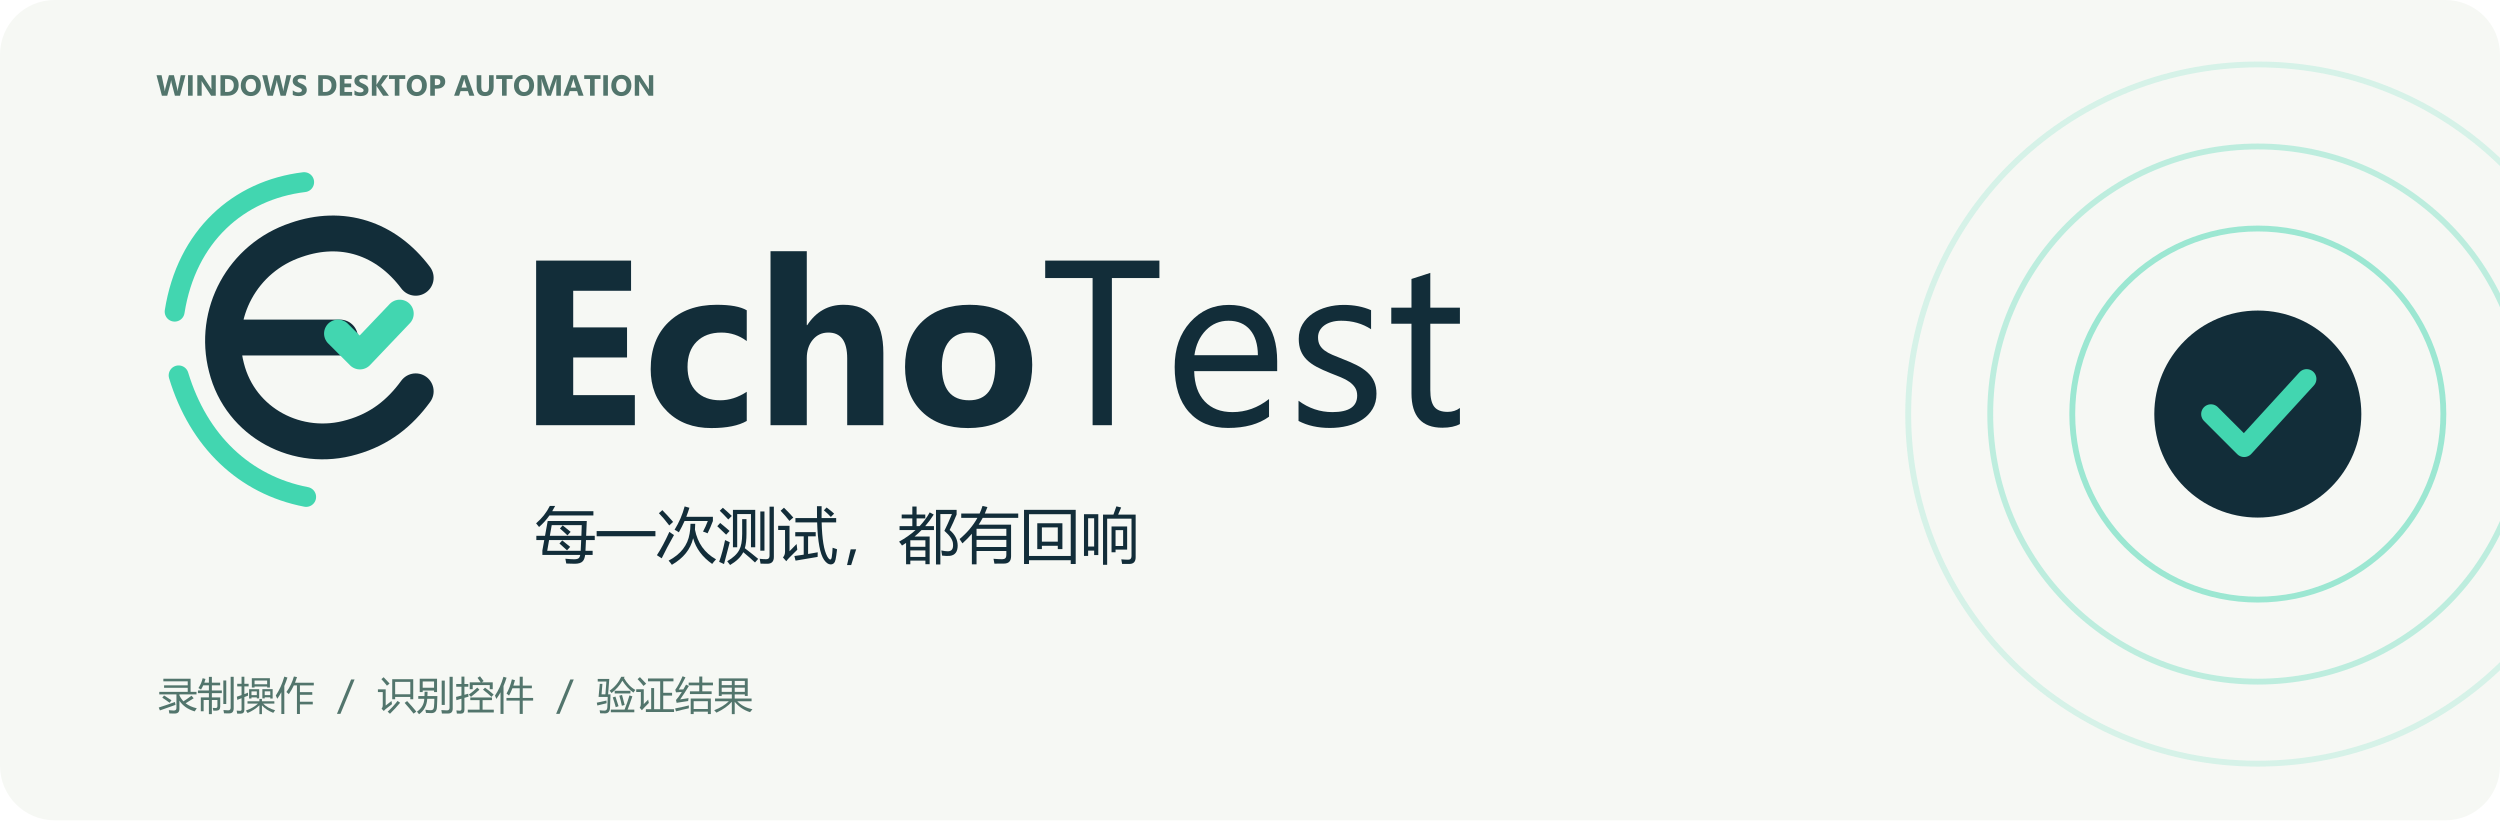
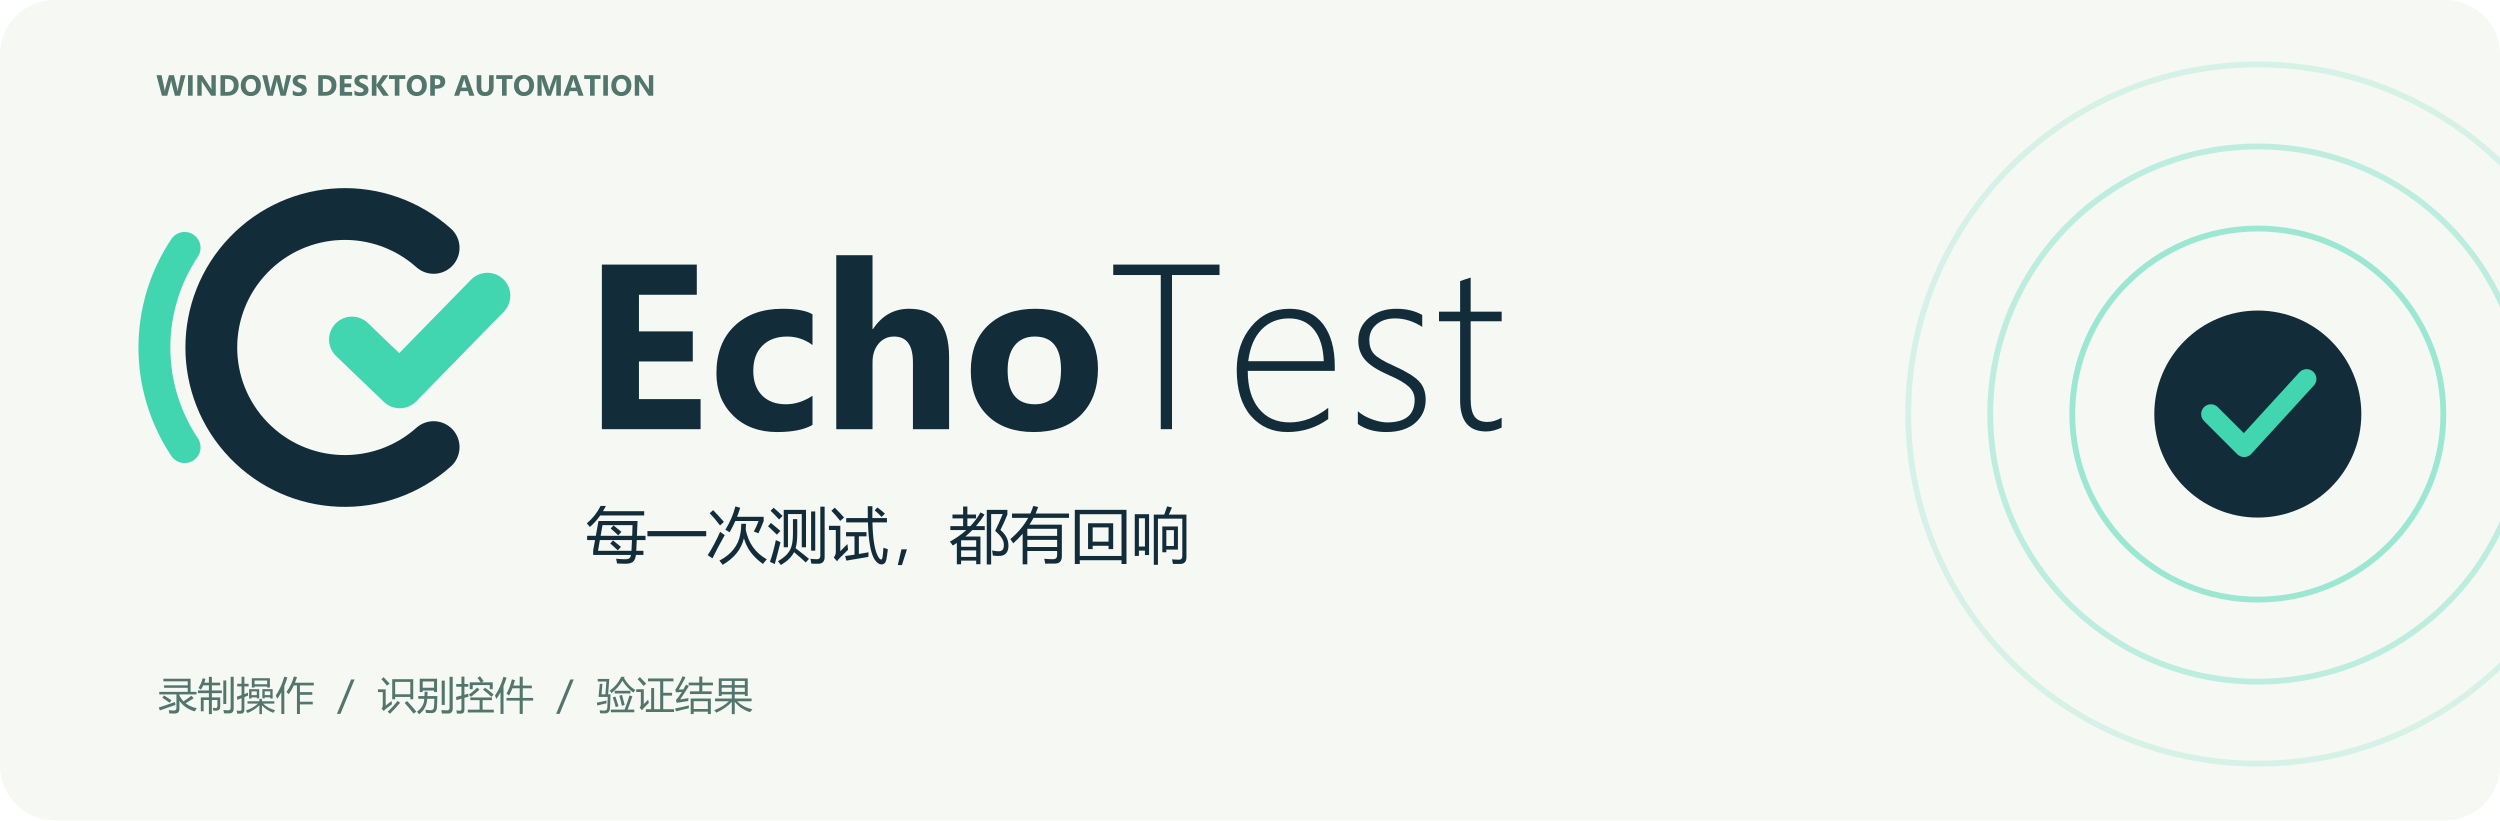
<svg xmlns="http://www.w3.org/2000/svg" width="1280" height="420" viewBox="0 0 1280 420" role="img" aria-label="EchoTest">
  <rect width="1280" height="420" rx="28" fill="#F6F8F4" />
  <g transform="translate(68 80) scale(1.02)">
    <g fill="none" stroke-linecap="round" stroke-linejoin="round">
-       <path d="M21 78C27 40 53 17 86 13M23 110C33 143 56 165 87 171" stroke="#42D6B0" stroke-width="10" />
-       <path d="M142 61C127 41 105 34 82 42C55 51 40 79 47 106C54 134 83 149 110 141C124 137 134 129 142 118M47 91H104" stroke="#122D39" stroke-width="18" />
-       <path d="M103 89L114 100L134 79" stroke="#42D6B0" stroke-width="14" />
+       <path d="M26 46A90 90 0 0 0 26 146" stroke="#42D6B0" stroke-width="16" />
+       <path d="M151 46A67 67 0 1 0 151 146" stroke="#122D39" stroke-width="26" />
+       <path d="M110 92L134 115L178 70" stroke="#42D6B0" stroke-width="23" />
    </g>
-     <g fill="#122D39" transform="translate(193 135) scale(0.0576172 -0.0576172)">
+     <g fill="#122D39" transform="translate(226 137) scale(0.0576172 -0.0576172)">
      <path transform="translate(0.000 0)" d="M1024 0H164V1434H991V1171H487V852H956V590H487V262H1024Z" />
      <path transform="translate(1090.000 0)" d="M909 37Q802 -25 600 -25Q364 -25 218.0 118.0Q72 261 72 487Q72 748 228.5 898.5Q385 1049 647 1049Q828 1049 909 1001V733Q810 807 688 807Q552 807 472.5 727.5Q393 648 393 508Q393 372 469.0 294.5Q545 217 678 217Q796 217 909 291Z" />
      <path transform="translate(2073.000 0)" d="M1116 0H801V582Q801 807 637 807Q553 807 501.0 744.0Q449 681 449 584V0H133V1516H449V872H453Q569 1049 768 1049Q1116 1049 1116 629Z" />
      <path transform="translate(3306.000 0)" d="M621 -25Q365 -25 218.5 118.5Q72 262 72 508Q72 762 224.0 905.5Q376 1049 635 1049Q890 1049 1035.0 905.5Q1180 762 1180 526Q1180 271 1030.5 123.0Q881 -25 621 -25ZM629 807Q517 807 455.0 730.0Q393 653 393 512Q393 217 631 217Q858 217 858 520Q858 807 629 807Z" />
    </g>
-     <g fill="#122D39" transform="translate(455.6191 135) scale(0.0576172 -0.0576172)">
-       <path transform="translate(0.000 0)" d="M1036 1282H622V0H454V1282H41V1434H1036Z" />
-       <path transform="translate(1073.000 0)" d="M989 471H266Q270 300 358.0 207.0Q446 114 600 114Q773 114 918 228V74Q783 -24 561 -24Q344 -24 220.0 115.5Q96 255 96 508Q96 747 231.5 897.5Q367 1048 568 1048Q769 1048 879.0 918.0Q989 788 989 557ZM821 610Q820 752 752.5 831.0Q685 910 565 910Q449 910 368.0 827.0Q287 744 268 610Z" />
-       <path transform="translate(2144.000 0)" d="M104 37V213Q238 114 399 114Q615 114 615 258Q615 299 596.5 327.5Q578 356 546.5 378.0Q515 400 472.5 417.5Q430 435 381 454Q313 481 261.5 508.5Q210 536 175.5 570.5Q141 605 123.5 649.0Q106 693 106 752Q106 824 139.0 879.5Q172 935 227.0 972.5Q282 1010 352.5 1029.0Q423 1048 498 1048Q631 1048 736 1002V836Q623 910 476 910Q430 910 393.0 899.5Q356 889 329.5 870.0Q303 851 288.5 824.5Q274 798 274 766Q274 726 288.5 699.0Q303 672 331.0 651.0Q359 630 399.0 613.0Q439 596 490 576Q558 550 612.0 522.5Q666 495 704.0 460.5Q742 426 762.5 381.0Q783 336 783 274Q783 198 749.5 142.0Q716 86 660.0 49.0Q604 12 531.0 -6.0Q458 -24 378 -24Q220 -24 104 37Z" />
-       <path transform="translate(3013.000 0)" d="M641 10Q583 -22 488 -22Q219 -22 219 278V884H43V1024H219V1274L383 1327V1024H641V884H383V307Q383 204 418.0 160.0Q453 116 534 116Q596 116 641 150Z" />
+     <g fill="#122D39" transform="translate(488.6191 137) scale(0.0576172 -0.0576172)">
+       <path transform="translate(0.000 0)" d="M573 1343V0H475V1343H61V1434H987V1343Z" />
+       <path transform="translate(1047.000 0)" d="M186 508Q186 297 283.5 178.0Q381 59 551 59Q723 59 887 186V88Q728 -25 532 -25Q334 -25 212.0 117.0Q90 259 90 518Q90 742 217.5 895.5Q345 1049 549 1049Q740 1049 842.0 915.0Q944 781 944 549V508ZM848 592Q842 769 763.0 867.0Q684 965 545 965Q401 965 306.5 868.5Q212 772 190 592Z" />
+       <path transform="translate(2081.000 0)" d="M111 45V156Q163 111 237.0 85.0Q311 59 365 59Q606 59 606 256Q606 324 553.0 372.0Q500 420 381 471Q234 535 174.5 603.5Q115 672 115 770Q115 895 210.5 972.0Q306 1049 446 1049Q578 1049 672 995V891Q558 965 436 965Q335 965 273.0 912.5Q211 860 211 776Q211 703 250.0 657.5Q289 612 422 553Q582 481 642.0 419.5Q702 358 702 256Q702 134 610.5 54.5Q519 -25 358 -25Q210 -25 111 45Z" />
+       <path transform="translate(2876.000 0)" d="M569 14Q497 -20 434 -20Q207 -20 207 252V940H23V1024H207V1290Q229 1298 253 1306Q277 1313 299 1321V1024H569V940H299V264Q299 158 332.5 110.5Q366 63 446 63Q503 63 569 100Z" />
    </g>
  </g>
  <g fill="#52756C" transform="translate(80 49) scale(0.0073242 -0.0073242)">
    <path transform="translate(0.000 0)" d="M2040 1434 1661 0H1303L1065 920Q1046 992 1042 1081H1038Q1029 983 1012 920L768 0H395L18 1434H371L573 479Q586 418 592 315H598Q602 392 627 483L887 1434H1233L1468 471Q1481 418 1491 317H1495Q1499 396 1516 477L1714 1434Z" />
    <path transform="translate(2058.000 0)" d="M487 0H164V1434H487Z" />
    <path transform="translate(2707.000 0)" d="M1454 0H1128L537 901Q485 980 465 1020H461Q469 944 469 788V0H164V1434H512L1081 561Q1120 502 1153 444H1157Q1149 494 1149 641V1434H1454Z" />
    <path transform="translate(4325.000 0)" d="M164 0V1434H672Q1436 1434 1436 735Q1436 400 1227.5 200.0Q1019 0 672 0ZM487 1171V262H647Q857 262 976.5 388.0Q1096 514 1096 731Q1096 936 977.5 1053.5Q859 1171 645 1171Z" />
    <path transform="translate(5835.000 0)" d="M770 -25Q462 -25 268.0 175.5Q74 376 74 698Q74 1038 271.0 1248.0Q468 1458 793 1458Q1100 1458 1289.5 1257.0Q1479 1056 1479 727Q1479 389 1282.5 182.0Q1086 -25 770 -25ZM784 1180Q614 1180 514.0 1052.5Q414 925 414 715Q414 502 514.0 378.0Q614 254 776 254Q943 254 1041.0 374.5Q1139 495 1139 709Q1139 932 1044.0 1056.0Q949 1180 784 1180Z" />
    <path transform="translate(7388.000 0)" d="M2040 1434 1661 0H1303L1065 920Q1046 992 1042 1081H1038Q1029 983 1012 920L768 0H395L18 1434H371L573 479Q586 418 592 315H598Q602 392 627 483L887 1434H1233L1468 471Q1481 418 1491 317H1495Q1499 396 1516 477L1714 1434Z" />
    <path transform="translate(9446.000 0)" d="M98 55V375Q185 302 287.0 265.5Q389 229 493 229Q554 229 599.5 240.0Q645 251 675.5 270.5Q706 290 721.0 316.5Q736 343 736 374Q736 416 712.0 449.0Q688 482 646.5 510.0Q605 538 548.0 564.0Q491 590 425 617Q257 687 174.5 788.0Q92 889 92 1032Q92 1144 137.0 1224.5Q182 1305 259.5 1357.0Q337 1409 439.0 1433.5Q541 1458 655 1458Q767 1458 853.5 1444.5Q940 1431 1013 1403V1104Q977 1129 934.5 1148.0Q892 1167 847.0 1179.5Q802 1192 757.5 1198.0Q713 1204 673 1204Q618 1204 573.0 1193.5Q528 1183 497.0 1164.0Q466 1145 449.0 1118.5Q432 1092 432 1059Q432 1023 451.0 994.5Q470 966 505.0 940.5Q540 915 590.0 890.5Q640 866 703 840Q789 804 857.5 763.5Q926 723 975.0 672.0Q1024 621 1050.0 555.5Q1076 490 1076 403Q1076 283 1030.5 201.5Q985 120 907.0 69.5Q829 19 725.5 -3.0Q622 -25 507 -25Q389 -25 282.5 -5.0Q176 15 98 55Z" />
    <path transform="translate(10594.000 0)" d="" />
    <path transform="translate(11159.000 0)" d="M164 0V1434H672Q1436 1434 1436 735Q1436 400 1227.5 200.0Q1019 0 672 0ZM487 1171V262H647Q857 262 976.5 388.0Q1096 514 1096 731Q1096 936 977.5 1053.5Q859 1171 645 1171Z" />
    <path transform="translate(12669.000 0)" d="M1024 0H164V1434H991V1171H487V852H956V590H487V262H1024Z" />
    <path transform="translate(13759.000 0)" d="M98 55V375Q185 302 287.0 265.5Q389 229 493 229Q554 229 599.5 240.0Q645 251 675.5 270.5Q706 290 721.0 316.5Q736 343 736 374Q736 416 712.0 449.0Q688 482 646.5 510.0Q605 538 548.0 564.0Q491 590 425 617Q257 687 174.5 788.0Q92 889 92 1032Q92 1144 137.0 1224.5Q182 1305 259.5 1357.0Q337 1409 439.0 1433.5Q541 1458 655 1458Q767 1458 853.5 1444.5Q940 1431 1013 1403V1104Q977 1129 934.5 1148.0Q892 1167 847.0 1179.5Q802 1192 757.5 1198.0Q713 1204 673 1204Q618 1204 573.0 1193.5Q528 1183 497.0 1164.0Q466 1145 449.0 1118.5Q432 1092 432 1059Q432 1023 451.0 994.5Q470 966 505.0 940.5Q540 915 590.0 890.5Q640 866 703 840Q789 804 857.5 763.5Q926 723 975.0 672.0Q1024 621 1050.0 555.5Q1076 490 1076 403Q1076 283 1030.5 201.5Q985 120 907.0 69.5Q829 19 725.5 -3.0Q622 -25 507 -25Q389 -25 282.5 -5.0Q176 15 98 55Z" />
    <path transform="translate(14907.000 0)" d="M1356 0H948L530 623Q518 641 492 702H487V0H164V1434H487V756H492Q504 784 532 836L928 1434H1313L813 750Z" />
    <path transform="translate(16236.000 0)" d="M1171 1171H762V0H438V1171H31V1434H1171Z" />
    <path transform="translate(17436.000 0)" d="M770 -25Q462 -25 268.0 175.5Q74 376 74 698Q74 1038 271.0 1248.0Q468 1458 793 1458Q1100 1458 1289.5 1257.0Q1479 1056 1479 727Q1479 389 1282.5 182.0Q1086 -25 770 -25ZM784 1180Q614 1180 514.0 1052.5Q414 925 414 715Q414 502 514.0 378.0Q614 254 776 254Q943 254 1041.0 374.5Q1139 495 1139 709Q1139 932 1044.0 1056.0Q949 1180 784 1180Z" />
    <path transform="translate(18989.000 0)" d="M487 494V0H164V1434H670Q1212 1434 1212 977Q1212 761 1056.5 627.5Q901 494 641 494ZM487 1186V739H614Q872 739 872 965Q872 1186 614 1186Z" />
    <path transform="translate(20247.000 0)" d="" />
    <path transform="translate(20812.000 0)" d="M1425 0H1073L971 319H461L360 0H10L532 1434H915ZM897 567 743 1049Q726 1103 719 1178H711Q706 1115 686 1053L530 567Z" />
    <path transform="translate(22252.000 0)" d="M1333 621Q1333 -25 731 -25Q147 -25 147 606V1434H471V602Q471 254 743 254Q1010 254 1010 590V1434H1333Z" />
    <path transform="translate(23733.000 0)" d="M1171 1171H762V0H438V1171H31V1434H1171Z" />
    <path transform="translate(24933.000 0)" d="M770 -25Q462 -25 268.0 175.5Q74 376 74 698Q74 1038 271.0 1248.0Q468 1458 793 1458Q1100 1458 1289.5 1257.0Q1479 1056 1479 727Q1479 389 1282.5 182.0Q1086 -25 770 -25ZM784 1180Q614 1180 514.0 1052.5Q414 925 414 715Q414 502 514.0 378.0Q614 254 776 254Q943 254 1041.0 374.5Q1139 495 1139 709Q1139 932 1044.0 1056.0Q949 1180 784 1180Z" />
    <path transform="translate(26486.000 0)" d="M1798 0H1479V858Q1479 997 1491 1165H1483Q1458 1033 1438 975L1102 0H838L496 965Q482 1004 451 1165H442Q455 953 455 793V0H164V1434H637L930 584Q965 482 981 379H987Q1014 498 1044 586L1337 1434H1798Z" />
    <path transform="translate(28446.000 0)" d="M1425 0H1073L971 319H461L360 0H10L532 1434H915ZM897 567 743 1049Q726 1103 719 1178H711Q706 1115 686 1053L530 567Z" />
    <path transform="translate(29886.000 0)" d="M1171 1171H762V0H438V1171H31V1434H1171Z" />
    <path transform="translate(31086.000 0)" d="M487 0H164V1434H487Z" />
    <path transform="translate(31735.000 0)" d="M770 -25Q462 -25 268.0 175.5Q74 376 74 698Q74 1038 271.0 1248.0Q468 1458 793 1458Q1100 1458 1289.5 1257.0Q1479 1056 1479 727Q1479 389 1282.5 182.0Q1086 -25 770 -25ZM784 1180Q614 1180 514.0 1052.5Q414 925 414 715Q414 502 514.0 378.0Q614 254 776 254Q943 254 1041.0 374.5Q1139 495 1139 709Q1139 932 1044.0 1056.0Q949 1180 784 1180Z" />
    <path transform="translate(33288.000 0)" d="M1454 0H1128L537 901Q485 980 465 1020H461Q469 944 469 788V0H164V1434H512L1081 561Q1120 502 1153 444H1157Q1149 494 1149 641V1434H1454Z" />
  </g>
-   <g fill="#122D39" transform="translate(274 285) scale(0.0151367 -0.0151367)">
+   <g fill="#122D39" transform="translate(300 285) scale(0.0151367 -0.0151367)">
    <path transform="translate(0.000 0)" d="M40 705H334L424 1205H1746Q1735 937 1725 705H2016V561H1719Q1710 365 1702 197H1944V57H1691Q1671 -89 1610 -155Q1532 -241 1338 -241Q1226 -241 1052 -233Q1042 -165 1022 -71Q1228 -89 1318 -89Q1444 -89 1484 -41Q1511 -13 1525 57H244V207L308 561H40ZM1557 561H471L408 197H1540Q1550 375 1557 561ZM1576 1065H560L497 705H1564Q1570 881 1576 1065ZM32 1127Q328 1379 496 1715H676Q629 1622 577 1537H1970V1393H483Q327 1171 132 1003Q90 1061 32 1127ZM838 953 932 1057Q1084 939 1200 839L1092 719Q968 841 838 953ZM822 445 916 549Q1068 431 1184 331L1078 213Q924 357 822 445Z" />
    <path transform="translate(2048.000 0)" d="M32 865H2020V689H32Z" />
    <path transform="translate(4096.000 0)" d="M1318 1111Q1316 1011 1309 914Q1443 233 2022 -91Q1940 -179 1892 -247Q1390 106 1248 622Q1117 64 528 -277Q488 -215 418 -135Q1032 189 1128 777Q1156 921 1158 1111ZM1582 847Q1672 1013 1744 1205H957Q870 1006 764 823Q692 875 620 909Q854 1291 960 1699L1122 1653Q1074 1496 1016 1347H1916V1205Q1834 983 1736 789Q1668 823 1582 847ZM444 839Q536 769 600 731Q344 275 184 -57L22 49Q228 361 444 839ZM206 1573Q368 1411 570 1175L440 1055Q246 1311 90 1469Z" />
    <path transform="translate(6144.000 0)" d="M280 561Q376 511 438 487Q304 -13 244 -251L80 -175Q198 159 280 561ZM204 1653Q326 1551 508 1377Q442 1313 388 1257Q242 1419 100 1553ZM114 1139Q282 1003 432 869Q380 815 316 743Q136 921 16 1029ZM1784 1691H1930V-11Q1930 -241 1708 -241Q1612 -241 1480 -237Q1472 -163 1452 -73Q1580 -87 1670 -87Q1784 -87 1784 27ZM1612 203H1472V1529H1612ZM546 1581H1300V317H1156V1441H690V317H546ZM858 1269H1004V773Q1004 469 948 285Q1208 85 1400 -75L1292 -197Q1132 -45 896 151Q772 -95 450 -283Q406 -219 352 -155Q650 17 760 227Q858 409 858 769Z" />
    <path transform="translate(8192.000 0)" d="M612 1305H1342Q1340 1490 1340 1707H1498Q1494 1469 1496 1305H1990V1159H1499Q1519 313 1688 7Q1750 -97 1792 -97Q1826 -97 1840 -17Q1860 105 1870 301Q1956 267 2020 249Q1994 23 1970 -95Q1938 -263 1802 -263Q1690 -263 1580 -109Q1376 187 1346 1159H612ZM576 21Q727 41 892 67V687H606V829H1298V687H1040V90Q1197 116 1366 147Q1362 67 1362 -9Q924 -79 616 -135ZM652 427Q662 315 674 233Q540 105 406 -33Q344 -97 302 -155L190 -27Q260 51 260 165V901H28V1043H412V183Q520 287 652 427ZM224 1655Q404 1479 540 1323L408 1209Q282 1375 110 1553ZM1574 1567 1666 1663Q1826 1545 1920 1455L1810 1343Q1700 1461 1574 1567Z" />
    <path transform="translate(10240.000 0)" d="M618 248 449 -285H309L432 248Z" />
    <path transform="translate(12288.000 0)" d="M38 1031H470V1293H110V1425H470V1695H614V1425H908V1293H614V1031H715Q919 1245 1058 1497L1194 1423Q1064 1215 904 1031H1202V899H782Q670 784 544 679H1056V-255H912V-135H402V-257H258V464Q190 418 120 375Q82 437 22 507Q338 681 579 899H38ZM1732 901Q2000 681 2004 377Q2004 59 1742 27Q1640 15 1476 35Q1466 107 1450 209Q1588 181 1672 181Q1868 181 1846 429Q1840 625 1554 873Q1664 1091 1810 1441H1418V-265H1270V1581H1968V1425Q1860 1157 1732 901ZM912 553H402V333H912ZM402 -9H912V211H402Z" />
    <path transform="translate(14336.000 0)" d="M594 -261H436V774Q291 605 116 449Q74 519 20 595Q406 918 623 1311H76V1459H698Q755 1584 796 1715L962 1677Q922 1566 874 1459H2004V1311H802Q740 1193 666 1081H1762V13Q1762 -235 1520 -235Q1414 -237 1198 -237Q1188 -169 1168 -73Q1352 -87 1464 -87Q1602 -87 1602 49V191H594ZM594 327H1602V567H594ZM1602 941H594V703H1602Z" />
    <path transform="translate(16384.000 0)" d="M152 1583H1900V-249H1732V-121H320V-249H152ZM1732 1435H320V23H1732ZM600 1129H1450V255H1294V367H756V255H600ZM1294 989H756V507H1294Z" />
    <path transform="translate(18432.000 0)" d="M776 1421H1128Q1184 1563 1228 1701L1390 1663Q1338 1537 1286 1421H1880V-19Q1880 -245 1672 -247Q1568 -249 1422 -247Q1412 -175 1394 -91Q1530 -103 1632 -103Q1740 -103 1740 23V1285H916V-275H776ZM132 1435H616V53H476V205H272V23H132ZM1064 1021H1592V237H1200V149H1064ZM476 1297H272V343H476ZM1456 897H1200V361H1456Z" />
  </g>
  <g fill="#52756C" transform="translate(81 363) scale(0.0097656 -0.0097656)">
    <path transform="translate(0.000 0)" d="M1744 695 1860 563Q1690 451 1438 299Q1672 117 2022 37Q1960 -49 1912 -127Q1368 39 1112 437V3Q1112 -239 864 -239Q746 -239 584 -235Q572 -161 556 -63Q700 -79 814 -81Q956 -81 956 47V763H56V897H1548V1111H308V1239H1548V1451H270V1585H1698V897H2008V763H1112V717Q1194 537 1324 401Q1556 551 1744 695ZM28 77Q420 199 878 367Q894 279 908 215Q510 77 90 -75ZM306 709Q498 593 696 457L598 325Q416 463 214 593Z" />
    <path transform="translate(2048.000 0)" d="M610 1685H766V1379H1200V1239H766V971H1288V831H766V607H1204V131Q1204 -85 1008 -87Q946 -89 842 -87Q832 -23 812 57Q910 51 972 51Q1056 51 1056 151V471H766V-271H610V471H334V-121H186V607H610V831H36V971H610V1239H314Q263 1124 198 1021Q132 1059 62 1097Q220 1335 282 1613L430 1575Q404 1473 371 1379H610ZM1750 1687H1910V39Q1910 -231 1672 -231Q1594 -231 1404 -229Q1392 -151 1372 -55Q1540 -71 1624 -71Q1750 -71 1750 71ZM1520 263H1366V1495H1520Z" />
    <path transform="translate(4096.000 0)" d="M2034 -67Q1978 -139 1936 -203Q1555 -53 1342 194V-271H1210V194Q960 -51 592 -211Q558 -151 500 -83Q889 54 1135 281H586V405H1210V527H1342V405H1994V281H1407Q1630 49 2034 -67ZM28 645Q138 679 274 728V1183H46V1319H274V1691H422V1319H644V1183H422V783Q511 817 610 857Q612 759 614 699Q533 668 422 625V-39Q422 -239 234 -245Q158 -249 44 -245Q34 -165 18 -85Q130 -97 202.0 -97.0Q274 -97 274 -21V566Q171 526 50 477ZM812 1613H1760V1123H1616V1177H956V1123H812ZM1364 1041H1904V549H1780V611H1488V555H1364ZM670 1037H1198V555H1074V609H794V549H670ZM1616 1493H956V1297H1616ZM1780 925H1488V727H1780ZM1074 921H794V725H1074Z" />
    <path transform="translate(6144.000 0)" d="M578 891Q844 1255 970 1703L1134 1673Q1087 1519 1028 1375H2014V1235H1286V885H1934V745H1286V381H1960V241H1286V-263H1130V1235H967Q854 991 704 777Q648 831 578 891ZM22 707Q304 1125 468 1697L632 1649Q555 1413 468 1206V-263H312V880Q211 691 98 535Q68 611 22 707Z" />
    <path transform="translate(8192.000 0)" d="" />
    <path transform="translate(8798.000 0)" d="" />
    <path transform="translate(9404.000 0)" d="M893 1549 150 -257H-33L710 1549Z" />
    <path transform="translate(10279.000 0)" d="" />
    <path transform="translate(10885.000 0)" d="" />
    <path transform="translate(11491.000 0)" d="M778 1563H1880V511H1726V631H932V511H778ZM1726 1423H932V771H1726ZM740 419Q750 335 766 253Q586 119 424 -13Q384 -49 336 -105L218 19Q282 83 282 195V887H28V1031H436V181Q600 303 740 419ZM1430 319 1560 415Q1798 161 2042 -135L1898 -243Q1672 49 1430 319ZM1058 423 1192 327Q954 37 660 -251Q610 -203 538 -143Q814 107 1058 423ZM328 1665Q524 1465 640 1335L502 1221Q348 1419 210 1565Z" />
    <path transform="translate(13539.000 0)" d="M172 1587H1080V887H924V969H328V887H172ZM96 677H421Q426 778 428 903H584Q581 778 575 677H1098Q1092 329 1076 105Q1062 -219 778 -217Q642 -217 500 -205Q490 -111 470 -39Q628 -65 752 -65Q912 -67 920 121Q936 285 940 533H566Q540 17 138 -275Q96 -213 28 -141Q396 117 412 533H96ZM1736 1689H1902V17Q1902 -239 1652 -239Q1522 -239 1336 -237Q1324 -155 1306 -57Q1512 -73 1598 -73Q1736 -73 1736 61ZM1324 1487H1486V213H1324ZM924 1443H328V1113H924Z" />
    <path transform="translate(15587.000 0)" d="M28 633Q176 669 312 704V1167H38V1311H312V1699H468V1311H672V1167H468V745Q572 773 668 801Q672 709 682 645Q571 614 468 584V-33Q468 -245 278 -245Q212 -245 72 -241Q64 -159 46 -75Q164 -89 222 -89Q312 -89 312 5V539Q171 498 48 461ZM776 603H1912V463H1420V-35H2008V-183H644V-35H1264V463H776ZM746 1399H1320Q1246 1516 1156 1633L1284 1715Q1396 1577 1474 1465L1375 1399H1952V1039H1796V1253H902V1039H746ZM1442 1013 1548 1117Q1814 923 1998 759L1886 633Q1704 813 1442 1013ZM1254 1011Q1020 801 810 635L700 755Q944 931 1140 1121Z" />
    <path transform="translate(17635.000 0)" d="M624 581H1318V1087H937Q856 872 760 703Q702 759 628 809Q818 1143 908 1555L1070 1509Q1031 1360 986 1227H1318V1691H1478V1227H1956V1087H1478V581H2022V441H1478V-259H1318V441H624ZM22 701Q298 1109 466 1689L630 1641Q556 1408 470 1204V-261H312V874Q210 685 94 527Q64 613 22 701Z" />
    <path transform="translate(19683.000 0)" d="" />
    <path transform="translate(20289.000 0)" d="" />
    <path transform="translate(20895.000 0)" d="M893 1549 150 -257H-33L710 1549Z" />
    <path transform="translate(21770.000 0)" d="" />
    <path transform="translate(22376.000 0)" d="" />
    <path transform="translate(22982.000 0)" d="M308 1317 262 767H464L516 1441H62V1577H668L606 767H732Q718 345 706 73Q700 -231 442 -231Q334 -231 188 -225Q178 -151 162 -67Q306 -85 418 -85Q558 -85 566 85Q578 305 586 631H106L170 1317ZM748 -33H1470Q1614 323 1726 711L1878 663Q1760 305 1628 -33H1980V-171H748ZM1474 1689 1436 1625Q1678 1195 2036 999Q1972 919 1930 859Q1578 1119 1356 1485Q1152 1123 786 835Q750 887 686 961Q1084 1237 1296 1689ZM952 953H1776V815H952ZM1194 697 1336 735Q1420 435 1474 211L1328 169Q1270 445 1194 697ZM850 607 990 651Q1088 367 1154 145L1006 95Q940 351 850 607ZM12 331Q244 377 522 443Q520 363 524 301Q296 253 42 183Z" />
    <path transform="translate(25030.000 0)" d="M538 -11H816V1095H970V-11H1288V1451H648V1599H1984V1451H1448V849H1912V701H1448V-11H2016V-159H538ZM656 491Q664 421 694 317Q452 77 328 -65L214 65Q274 149 274 265V891H32V1035H428V255Q520 343 656 491ZM226 1671Q460 1433 554 1327L414 1209Q288 1373 104 1565Z" />
    <path transform="translate(27078.000 0)" d="M840 547H1896V-265H1740V-141H996V-265H840ZM800 927H1288V1239H734V1383H1288V1703H1448V1383H2008V1239H1448V927H1938V783H800ZM286 501Q552 539 726 569Q714 491 708 417Q486 385 102 323L70 471Q198 604 375 893Q207 882 70 871L32 1007Q216 1253 414 1717L566 1657Q350 1233 212 1019Q328 1022 454 1026Q522 1142 596 1279L744 1205Q516 825 286 501ZM1740 407H996V-1H1740ZM24 29Q394 101 746 187Q740 107 740 35Q416 -33 68 -125Z" />
    <path transform="translate(29126.000 0)" d="M2028 -17Q1952 -99 1902 -167Q1416 -13 1100 378V-269H948V380Q667 55 144 -193Q96 -133 24 -65Q496 116 791 403H68V547H948V763H418V685H266V1605H1782V685H1630V763H1100V547H1984V403H1234Q1526 94 2028 -17ZM1100 899H1630V1119H1100ZM1630 1469H1100V1249H1630ZM418 899H948V1119H418ZM418 1249H948V1469H418Z" />
  </g>
  <circle cx="1156" cy="212" r="95" fill="none" stroke="#42D6B0" stroke-width="3" opacity=".5" />
  <circle cx="1156" cy="212" r="137" fill="none" stroke="#42D6B0" stroke-width="3" opacity=".32" />
  <circle cx="1156" cy="212" r="179" fill="none" stroke="#42D6B0" stroke-width="3" opacity=".18" />
  <circle cx="1156" cy="212" r="53" fill="#122D39" />
  <path d="M1132 212l17 17 32-35" fill="none" stroke="#42D6B0" stroke-width="10" stroke-linecap="round" stroke-linejoin="round" />
</svg>
